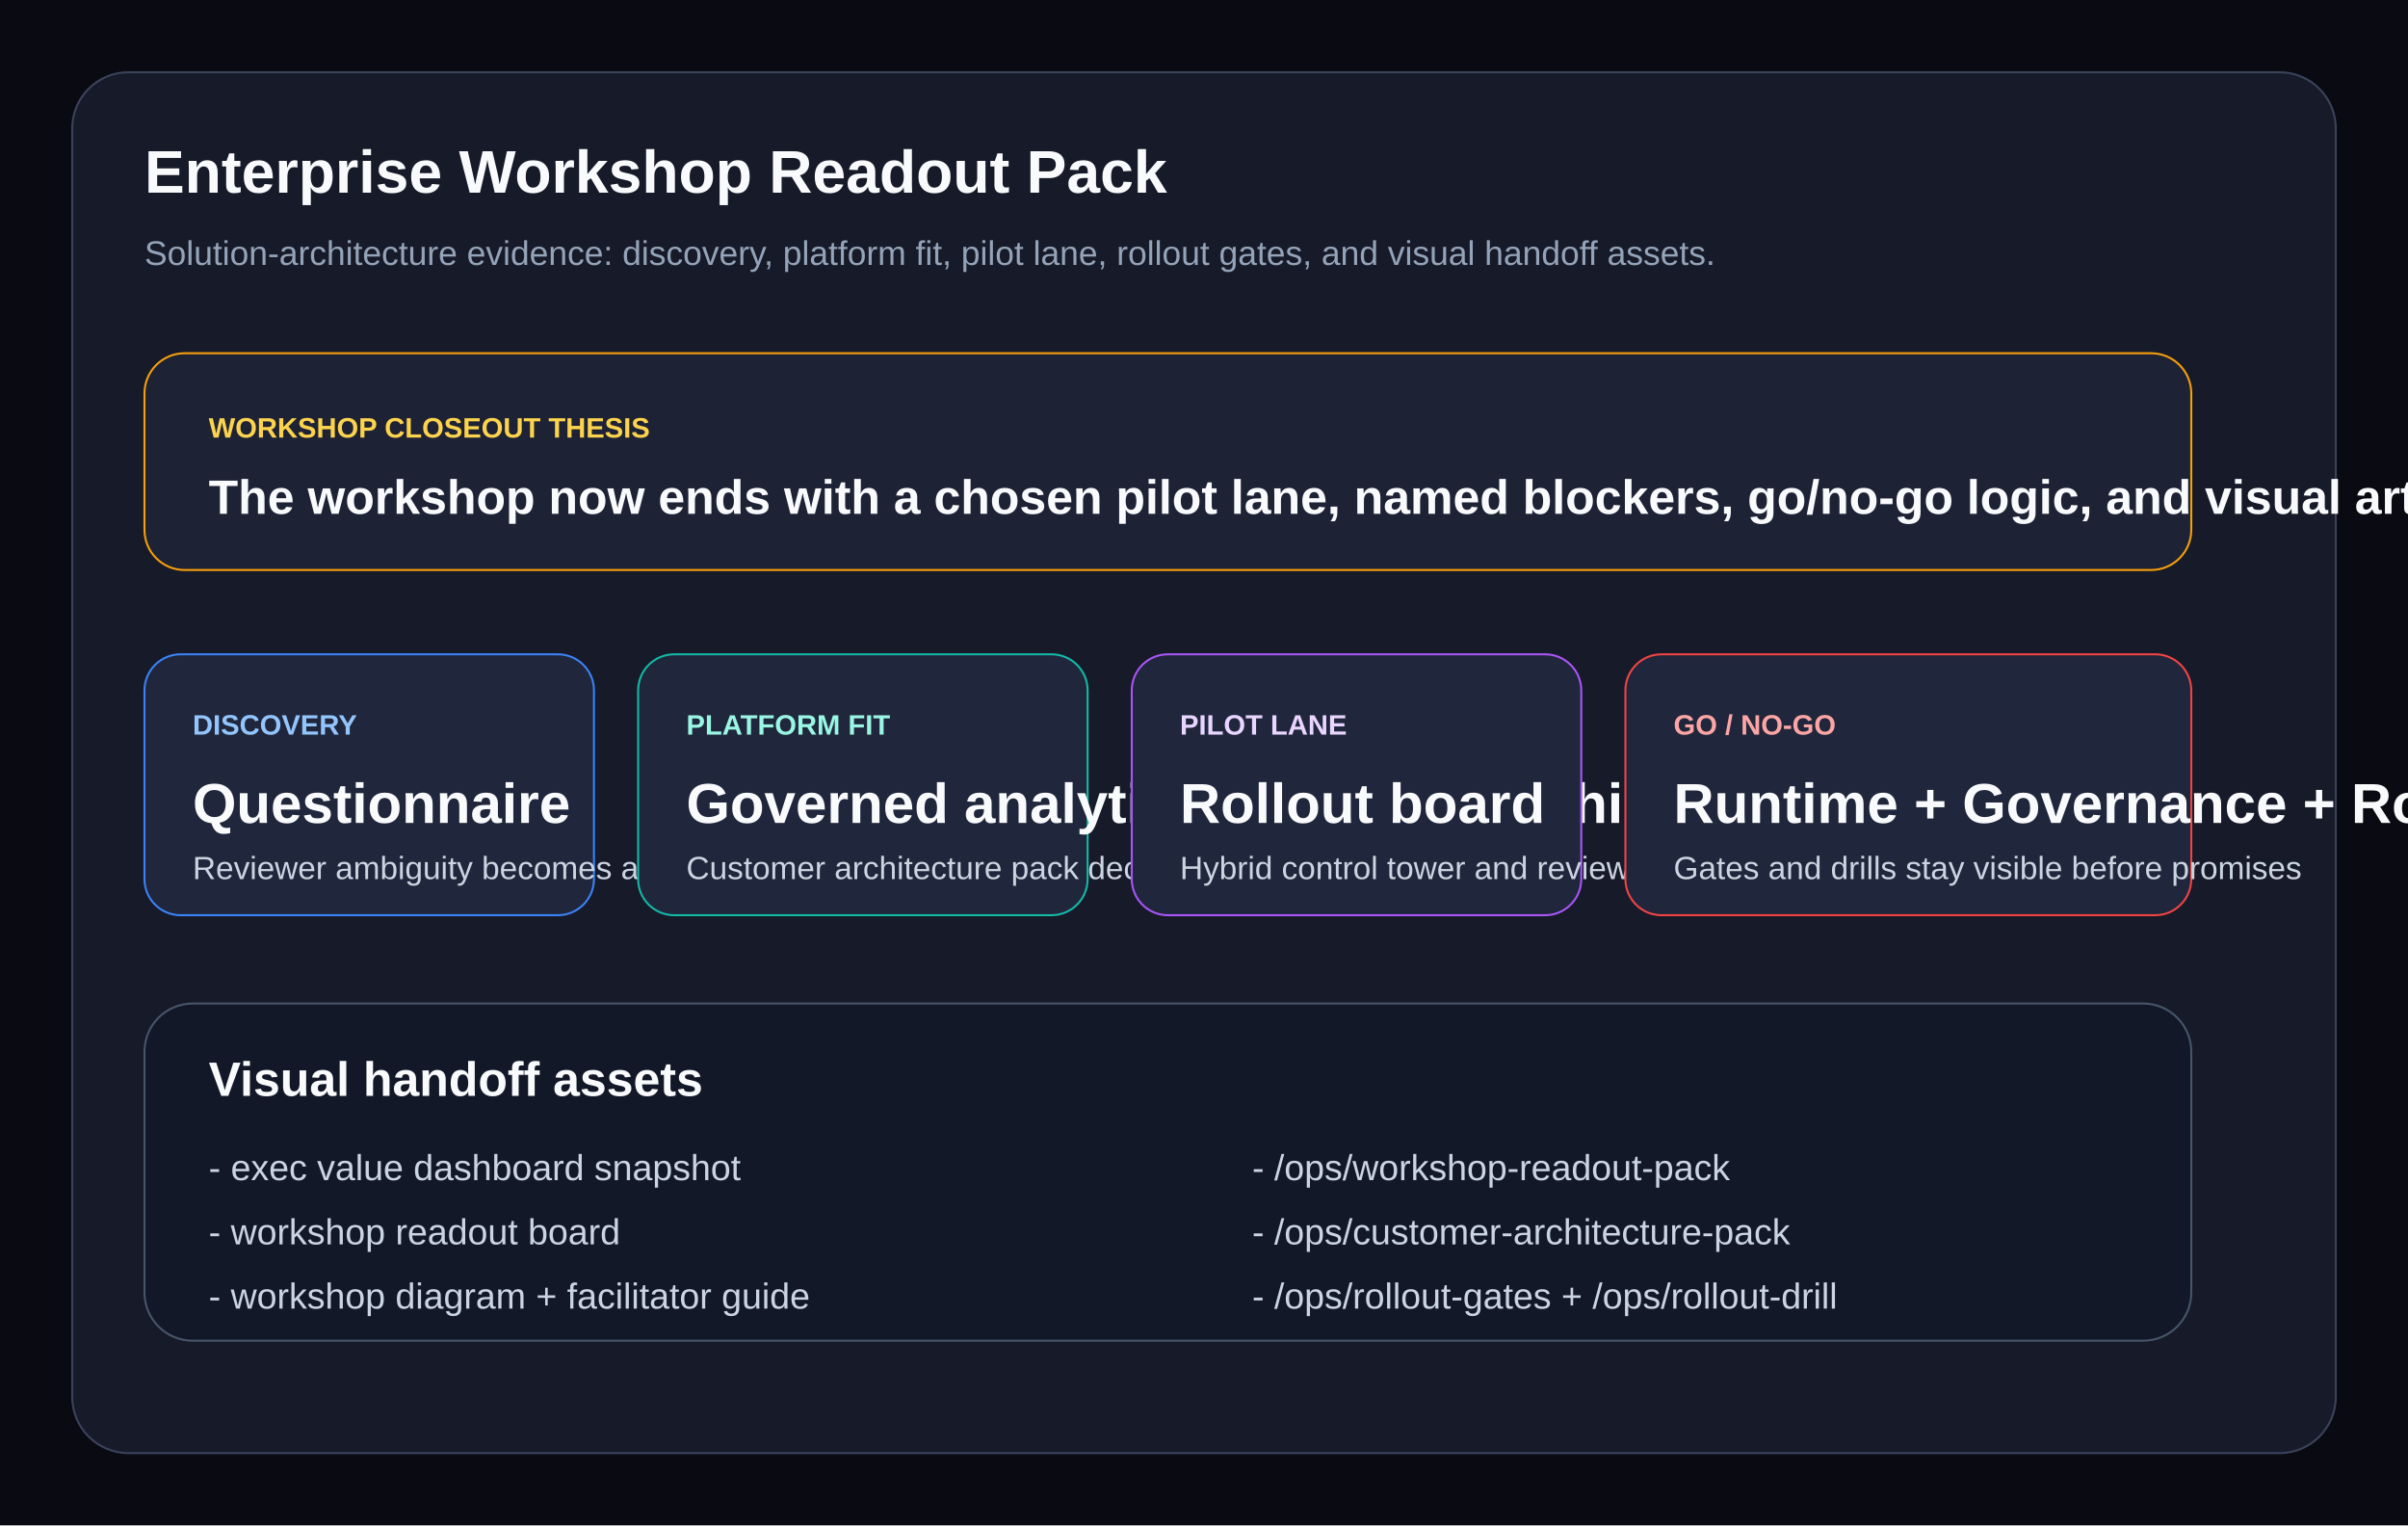
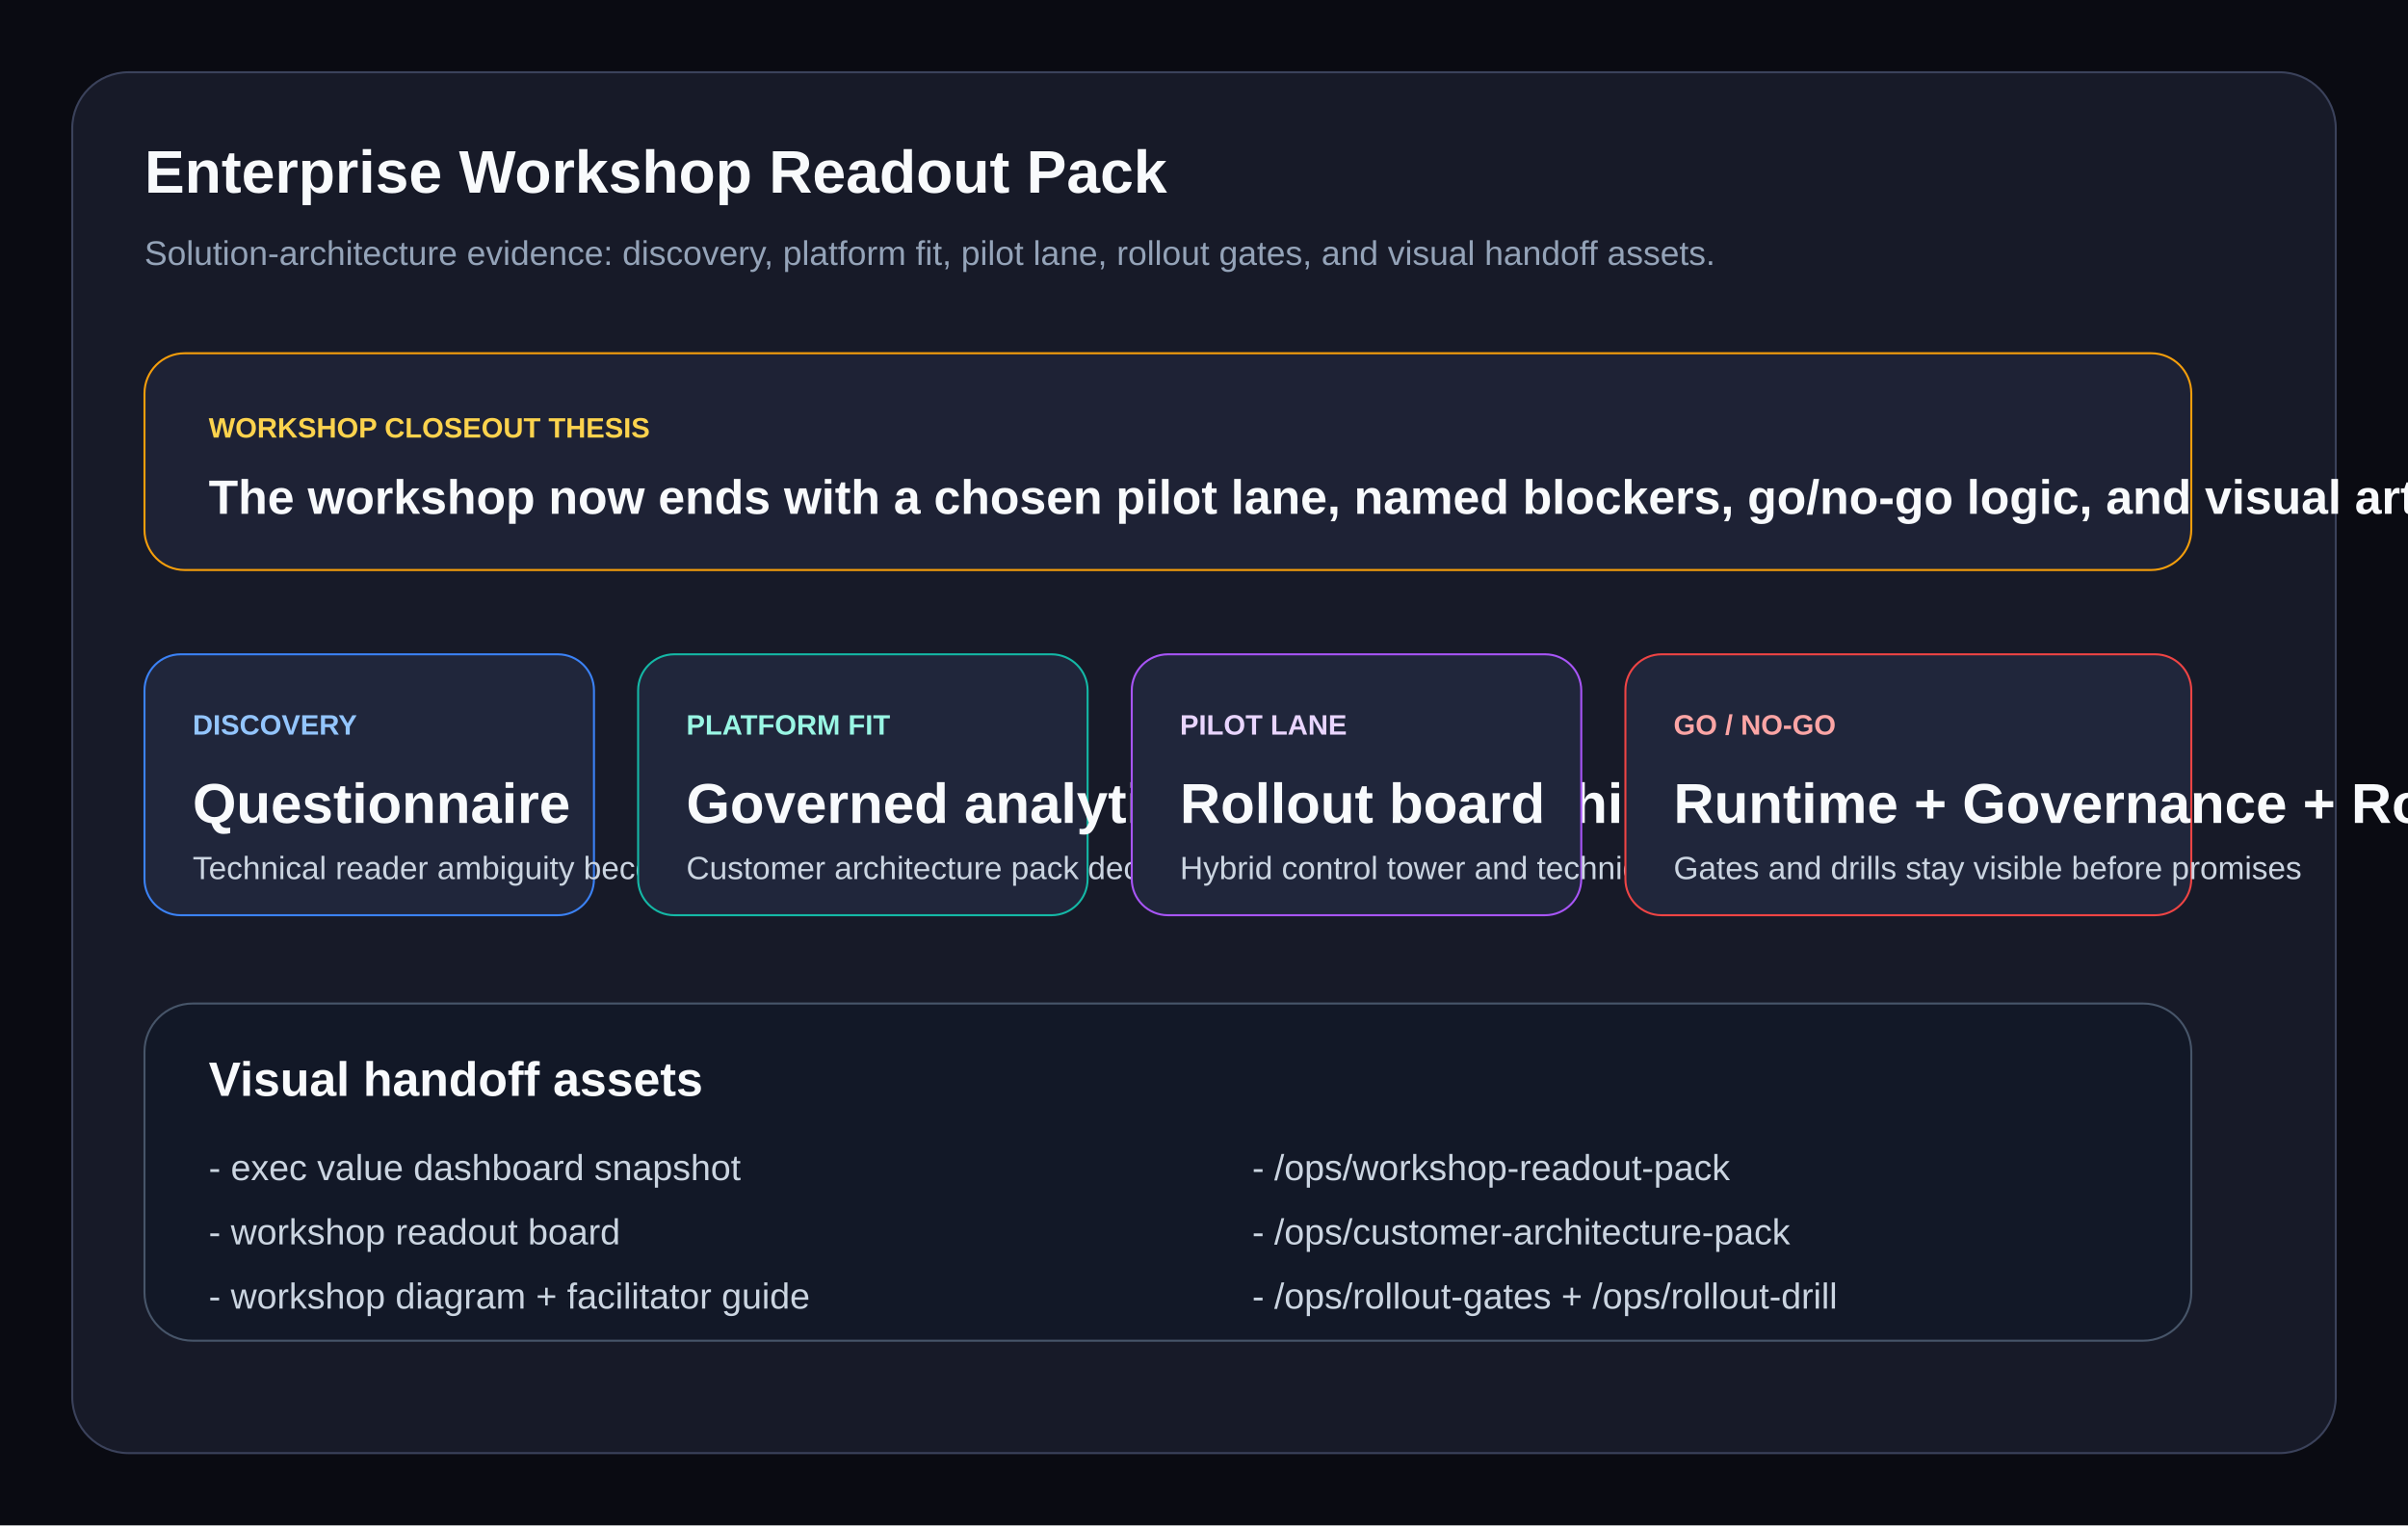
<svg xmlns="http://www.w3.org/2000/svg" width="1200" height="760" viewBox="0 0 1200 760" fill="none" role="img" aria-labelledby="title desc">
  <rect width="1200" height="760" fill="#0A0B12" />
  <rect x="36" y="36" width="1128" height="688" rx="28" fill="#171A28" stroke="#3B425B" />
  <text x="72" y="96" fill="#F8FAFC" font-family="Arial, sans-serif" font-size="30" font-weight="700">Enterprise Workshop Readout Pack</text>
  <text x="72" y="132" fill="#94A3B8" font-family="Arial, sans-serif" font-size="17">Solution-architecture evidence: discovery, platform fit, pilot lane, rollout gates, and visual handoff assets.</text>
  <rect x="72" y="176" width="1020" height="108" rx="20" fill="#1E2235" stroke="#F59E0B" />
  <text x="104" y="218" fill="#FCD34D" font-family="Arial, sans-serif" font-size="14" font-weight="700">WORKSHOP CLOSEOUT THESIS</text>
  <text x="104" y="256" fill="#F8FAFC" font-family="Arial, sans-serif" font-size="24" font-weight="700">The workshop now ends with a chosen pilot lane, named blockers, go/no-go logic, and visual artifacts.</text>
  <rect x="72" y="326" width="224" height="130" rx="18" fill="#20263B" stroke="#3B82F6" />
  <text x="96" y="366" fill="#93C5FD" font-family="Arial, sans-serif" font-size="14" font-weight="700">DISCOVERY</text>
  <text x="96" y="410" fill="#F8FAFC" font-family="Arial, sans-serif" font-size="28" font-weight="700">Questionnaire</text>
-   <text x="96" y="438" fill="#CBD5E1" font-family="Arial, sans-serif" font-size="16">Reviewer ambiguity becomes architecture input</text>
+   <text x="96" y="438" fill="#CBD5E1" font-family="Arial, sans-serif" font-size="16">Technical reader ambiguity becomes architecture input</text>
  <rect x="318" y="326" width="224" height="130" rx="18" fill="#20263B" stroke="#14B8A6" />
  <text x="342" y="366" fill="#99F6E4" font-family="Arial, sans-serif" font-size="14" font-weight="700">PLATFORM FIT</text>
  <text x="342" y="410" fill="#F8FAFC" font-family="Arial, sans-serif" font-size="28" font-weight="700">Governed analytics / lakehouse / high-trust</text>
  <text x="342" y="438" fill="#CBD5E1" font-family="Arial, sans-serif" font-size="16">Customer architecture pack decides the story</text>
  <rect x="564" y="326" width="224" height="130" rx="18" fill="#20263B" stroke="#A855F7" />
  <text x="588" y="366" fill="#E9D5FF" font-family="Arial, sans-serif" font-size="14" font-weight="700">PILOT LANE</text>
  <text x="588" y="410" fill="#F8FAFC" font-family="Arial, sans-serif" font-size="28" font-weight="700">Rollout board</text>
-   <text x="588" y="438" fill="#CBD5E1" font-family="Arial, sans-serif" font-size="16">Hybrid control tower and reviewer fit remain explicit</text>
+   <text x="588" y="438" fill="#CBD5E1" font-family="Arial, sans-serif" font-size="16">Hybrid control tower and technical reader fit remain explicit</text>
  <rect x="810" y="326" width="282" height="130" rx="18" fill="#20263B" stroke="#EF4444" />
  <text x="834" y="366" fill="#FCA5A5" font-family="Arial, sans-serif" font-size="14" font-weight="700">GO / NO-GO</text>
  <text x="834" y="410" fill="#F8FAFC" font-family="Arial, sans-serif" font-size="28" font-weight="700">Runtime + Governance + Rollback</text>
  <text x="834" y="438" fill="#CBD5E1" font-family="Arial, sans-serif" font-size="16">Gates and drills stay visible before promises</text>
  <rect x="72" y="500" width="1020" height="168" rx="24" fill="#121827" stroke="#475569" />
  <text x="104" y="546" fill="#F8FAFC" font-family="Arial, sans-serif" font-size="24" font-weight="700">Visual handoff assets</text>
  <text x="104" y="588" fill="#CBD5E1" font-family="Arial, sans-serif" font-size="18">- exec value dashboard snapshot</text>
  <text x="104" y="620" fill="#CBD5E1" font-family="Arial, sans-serif" font-size="18">- workshop readout board</text>
  <text x="104" y="652" fill="#CBD5E1" font-family="Arial, sans-serif" font-size="18">- workshop diagram + facilitator guide</text>
  <text x="624" y="588" fill="#CBD5E1" font-family="Arial, sans-serif" font-size="18">- /ops/workshop-readout-pack</text>
  <text x="624" y="620" fill="#CBD5E1" font-family="Arial, sans-serif" font-size="18">- /ops/customer-architecture-pack</text>
  <text x="624" y="652" fill="#CBD5E1" font-family="Arial, sans-serif" font-size="18">- /ops/rollout-gates + /ops/rollout-drill</text>
</svg>
